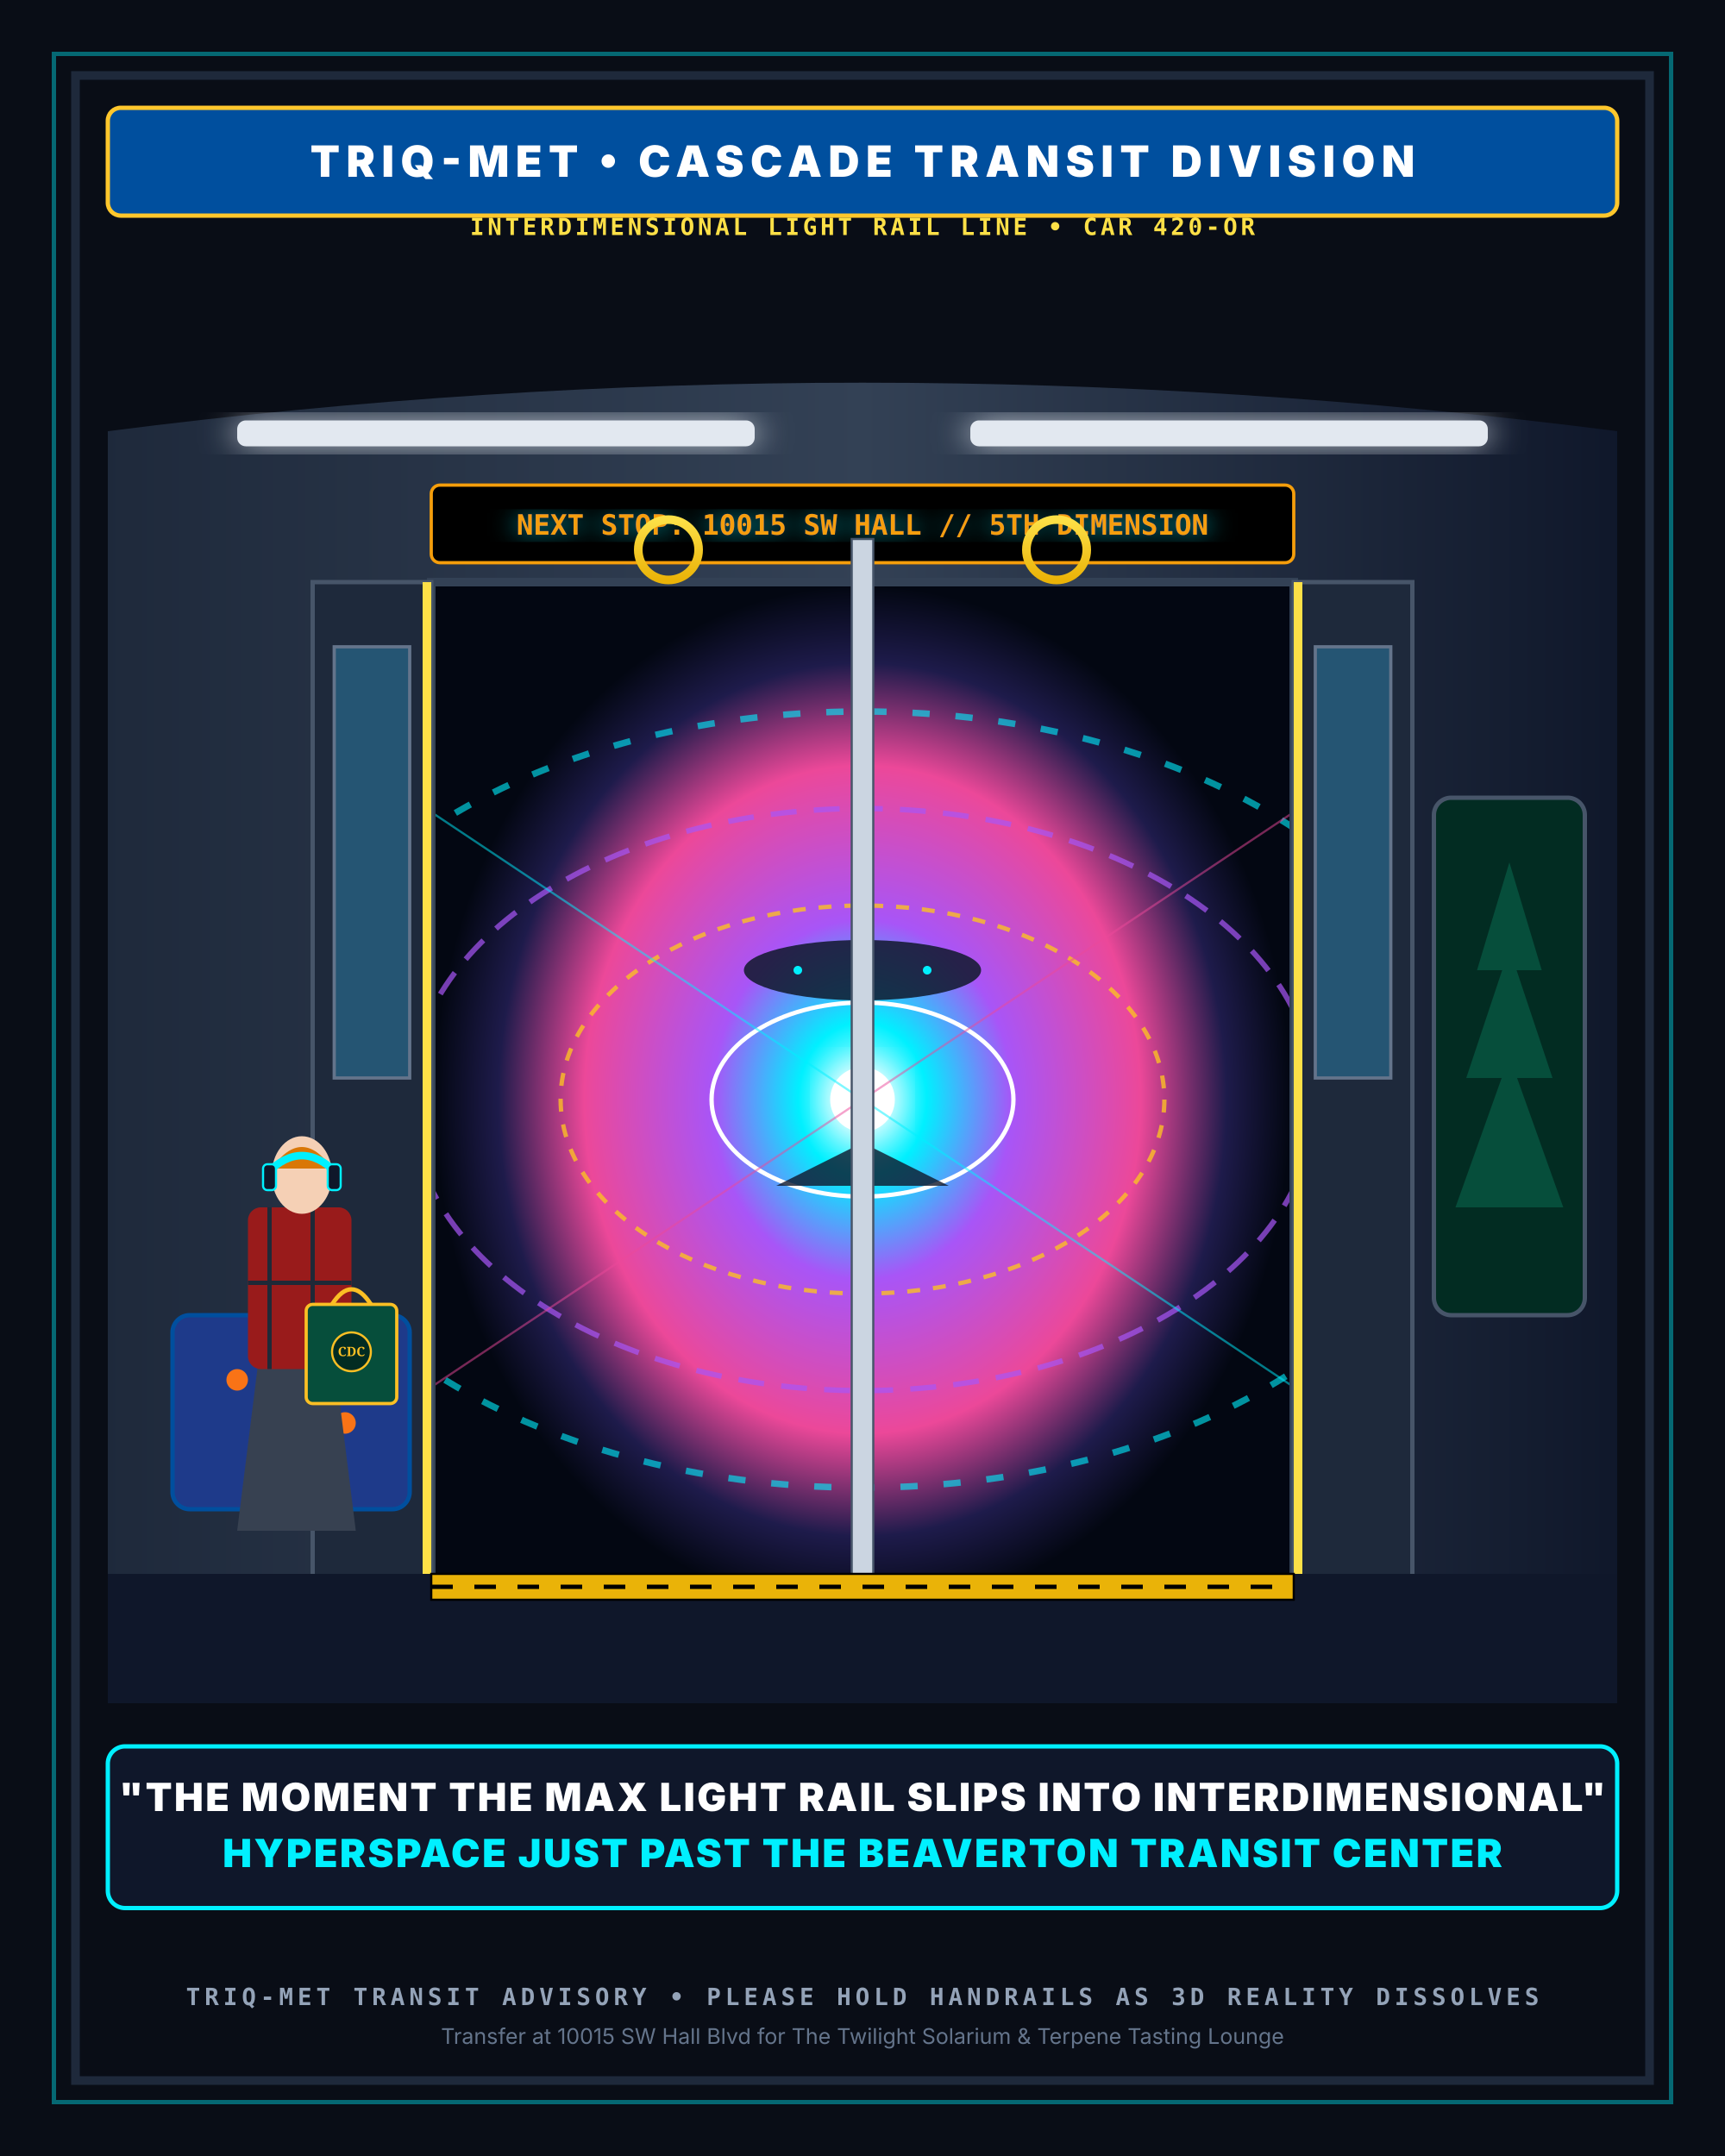
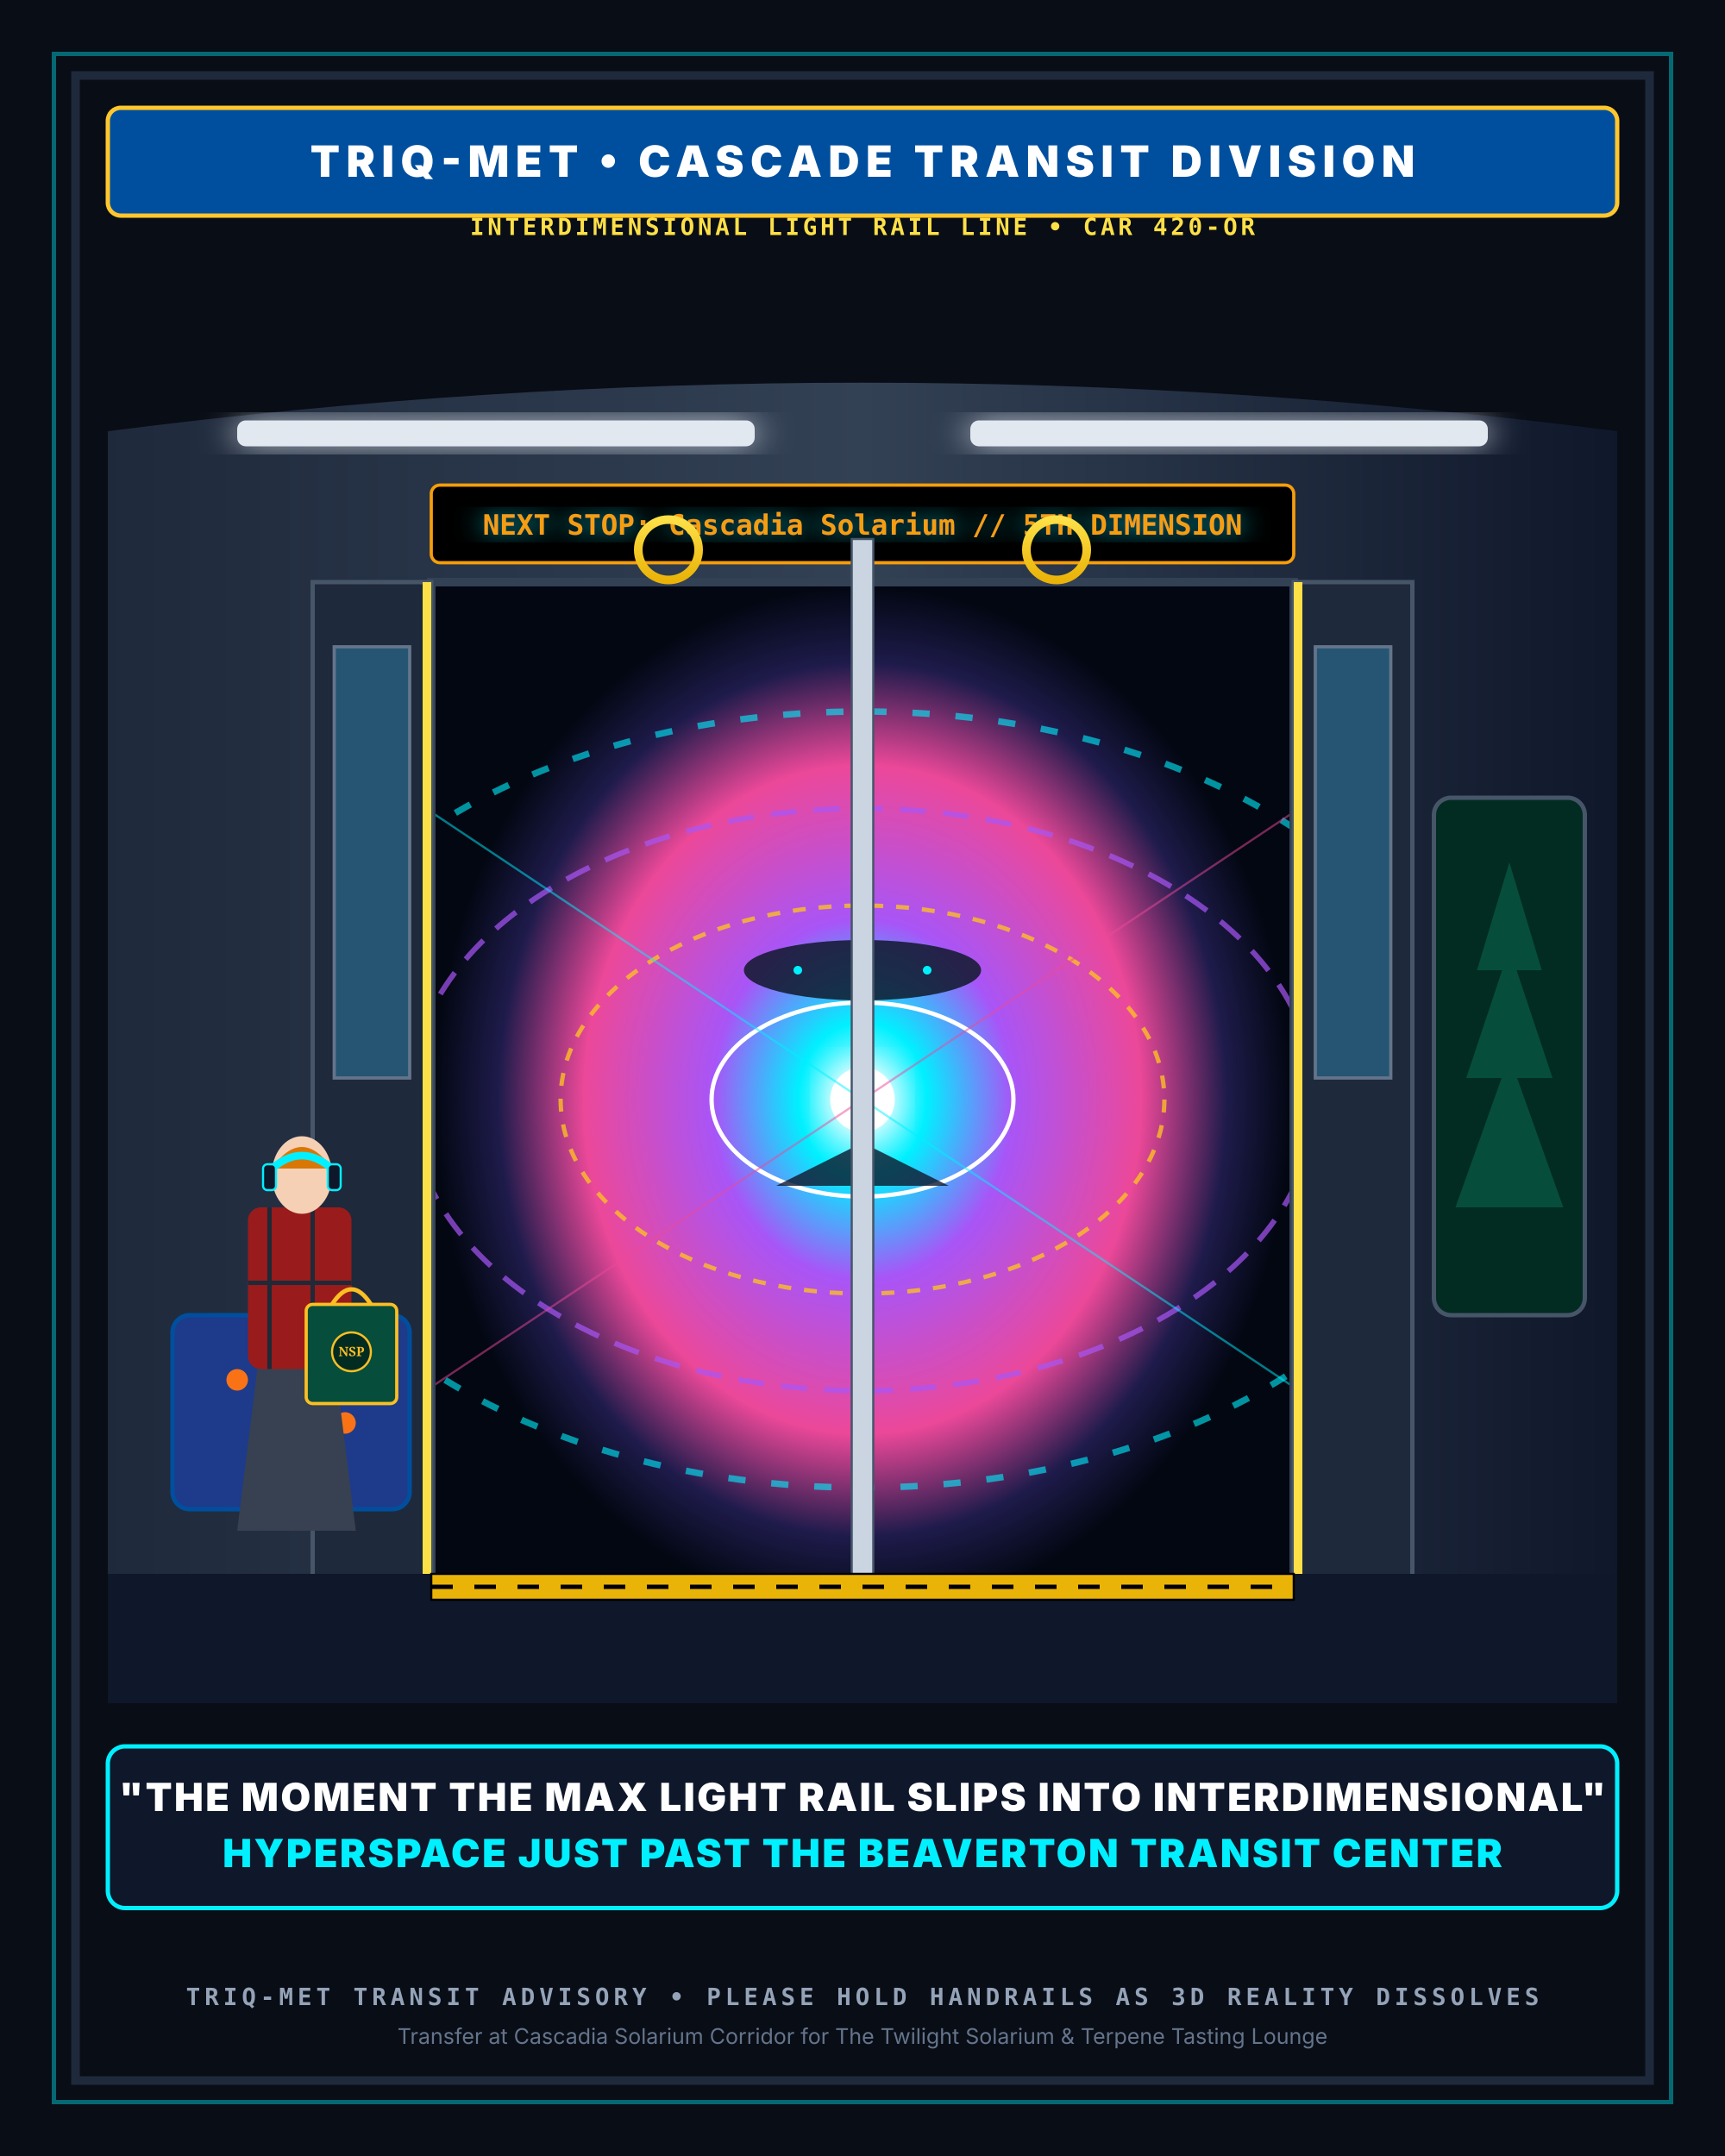
<svg xmlns="http://www.w3.org/2000/svg" viewBox="0 0 800 1000" width="100%" height="100%">
  <defs>
    <radialGradient id="wormholePortal" cx="50%" cy="50%" r="50%">
      <stop offset="0%" stop-color="#ffffff" />
      <stop offset="15%" stop-color="#00f0ff" />
      <stop offset="35%" stop-color="#a855f7" />
      <stop offset="65%" stop-color="#ec4899" />
      <stop offset="85%" stop-color="#1e1b4b" />
      <stop offset="100%" stop-color="#030712" />
    </radialGradient>
    <linearGradient id="metalWall" x1="0%" y1="0%" x2="100%" y2="0%">
      <stop offset="0%" stop-color="#1e293b" />
      <stop offset="50%" stop-color="#334155" />
      <stop offset="100%" stop-color="#0f172a" />
    </linearGradient>
    <linearGradient id="trimetYellow" x1="0%" y1="0%" x2="0%" y2="100%">
      <stop offset="0%" stop-color="#fde047" />
      <stop offset="100%" stop-color="#eab308" />
    </linearGradient>
    <filter id="neonGlow" x="-20%" y="-20%" width="140%" height="140%">
      <feDropShadow dx="0" dy="0" stdDeviation="6" flood-color="#00f0ff" flood-opacity="0.9" />
    </filter>
    <filter id="portalBloom" x="-30%" y="-30%" width="160%" height="160%">
      <feGaussianBlur stdDeviation="8" result="blur" />
      <feMerge>
        <feMergeNode in="blur" />
        <feMergeNode in="SourceGraphic" />
      </feMerge>
    </filter>
  </defs>
  <rect width="800" height="1000" fill="#090d16" />
  <rect x="25" y="25" width="750" height="950" fill="none" stroke="#00f0ff" stroke-width="2" opacity="0.4" />
  <rect x="35" y="35" width="730" height="930" fill="none" stroke="#1e293b" stroke-width="4" />
  <g transform="translate(400, 85)" text-anchor="middle">
    <rect x="-350" y="-35" width="700" height="50" fill="#004f9e" rx="6" stroke="#ffc72c" stroke-width="2" />
    <text font-family="'Inter', 'Helvetica', sans-serif" font-weight="900" font-size="20" fill="#ffffff" letter-spacing="3" y="-3">
      TRIQ-MET • CASCADE TRANSIT DIVISION
    </text>
    <text font-family="'JetBrains Mono', monospace" font-size="11" font-weight="bold" fill="#fde047" letter-spacing="1.5" y="24">
      INTERDIMENSIONAL LIGHT RAIL LINE • CAR 420-OR
    </text>
  </g>
  <g transform="translate(50, 140)">
    <path d="M 0 60 Q 350 15 700 60 L 700 650 L 0 650 Z" fill="url(#metalWall)" />
    <rect x="60" y="55" width="240" height="12" fill="#e2e8f0" rx="4" filter="url(#portalBloom)" />
    <rect x="400" y="55" width="240" height="12" fill="#e2e8f0" rx="4" filter="url(#portalBloom)" />
    <rect x="150" y="85" width="400" height="36" fill="#000000" stroke="#f59e0b" stroke-width="1.5" rx="4" />
    <text font-family="'JetBrains Mono', monospace" font-size="13" font-weight="bold" fill="#f59e0b" x="350" y="108" text-anchor="middle" filter="url(#neonGlow)">
-       NEXT STOP: 10015 SW HALL // 5TH DIMENSION
+       NEXT STOP: Cascadia Solarium // 5TH DIMENSION
    </text>
    <rect x="150" y="130" width="400" height="480" fill="#000000" stroke="#334155" stroke-width="4" />
    <g clip-path="url(#doorClip)">
      <clipPath id="doorClip">
        <rect x="152" y="132" width="396" height="476" />
      </clipPath>
      <rect x="152" y="132" width="396" height="476" fill="url(#wormholePortal)" />
      <g transform="translate(350, 370)">
        <ellipse cx="0" cy="0" rx="280" ry="180" fill="none" stroke="#00f0ff" stroke-width="3" stroke-dasharray="8,12" opacity="0.6" />
        <ellipse cx="0" cy="0" rx="210" ry="135" fill="none" stroke="#a855f7" stroke-width="2.5" stroke-dasharray="12,8" opacity="0.7" />
        <ellipse cx="0" cy="0" rx="140" ry="90" fill="none" stroke="#fbbf24" stroke-width="2" stroke-dasharray="6,6" opacity="0.8" />
        <ellipse cx="0" cy="0" rx="70" ry="45" fill="none" stroke="#ffffff" stroke-width="2" />
        <circle cx="0" cy="0" r="15" fill="#ffffff" filter="url(#portalBloom)" />
        <line x1="-300" y1="-200" x2="300" y2="200" stroke="#00f0ff" stroke-width="1" opacity="0.5" />
        <line x1="-300" y1="200" x2="300" y2="-200" stroke="#ec4899" stroke-width="1" opacity="0.5" />
        <line x1="0" y1="-200" x2="0" y2="200" stroke="#fde047" stroke-width="1" opacity="0.6" />
        <polygon points="-40,40 0,20 40,40" fill="#0f172a" opacity="0.8" />
        <ellipse cx="0" cy="-60" rx="55" ry="14" fill="#0f172a" opacity="0.85" />
        <circle cx="-30" cy="-60" r="2" fill="#00f0ff" />
        <circle cx="0" cy="-58" r="3" fill="#fde047" />
        <circle cx="30" cy="-60" r="2" fill="#00f0ff" />
      </g>
    </g>
    <rect x="95" y="130" width="55" height="480" fill="#1e293b" stroke="#475569" stroke-width="2" />
    <rect x="105" y="160" width="35" height="200" fill="#38bdf8" fill-opacity="0.3" stroke="#64748b" stroke-width="1.5" />
    <line x1="148" y1="130" x2="148" y2="610" stroke="#fde047" stroke-width="4" />
    <rect x="550" y="130" width="55" height="480" fill="#1e293b" stroke="#475569" stroke-width="2" />
    <rect x="560" y="160" width="35" height="200" fill="#38bdf8" fill-opacity="0.3" stroke="#64748b" stroke-width="1.5" />
    <line x1="552" y1="130" x2="552" y2="610" stroke="#fde047" stroke-width="4" />
    <rect x="345" y="110" width="10" height="500" fill="#cbd5e1" stroke="#475569" stroke-width="1" />
    <g fill="none" stroke="url(#trimetYellow)" stroke-width="4">
      <circle cx="260" cy="115" r="14" />
      <line x1="260" y1="70" x2="260" y2="101" />
      <circle cx="440" cy="115" r="14" />
      <line x1="440" y1="70" x2="440" y2="101" />
    </g>
    <rect x="0" y="590" width="700" height="60" fill="#0f172a" />
    <rect x="150" y="590" width="400" height="12" fill="#eab308" stroke="#000000" stroke-width="1" />
    <line x1="150" y1="596" x2="550" y2="596" stroke="#000000" stroke-width="2" stroke-dasharray="10,10" />
    <g transform="translate(30, 390)">
      <rect x="0" y="80" width="110" height="90" rx="8" fill="#1e3a8a" stroke="#004f9e" stroke-width="2" />
      <circle cx="30" cy="110" r="5" fill="#f97316" />
      <circle cx="80" cy="130" r="5" fill="#f97316" />
      <circle cx="50" cy="150" r="5" fill="#f97316" />
      <path d="M 40 100 L 75 100 L 85 180 L 30 180 Z" fill="#374151" />
      <rect x="35" y="30" width="48" height="75" rx="6" fill="#991b1b" />
      <line x1="45" y1="30" x2="45" y2="105" stroke="#1f2937" stroke-width="2" />
      <line x1="65" y1="30" x2="65" y2="105" stroke="#1f2937" stroke-width="2" />
      <line x1="35" y1="65" x2="83" y2="65" stroke="#1f2937" stroke-width="2" />
      <ellipse cx="60" cy="15" rx="14" ry="18" fill="#f5d0b5" />
      <path d="M 46 12 Q 60 -8 74 12 Z" fill="#d97706" />
      <path d="M 44 14 Q 60 -2 76 14" fill="none" stroke="#00f0ff" stroke-width="3.5" />
      <rect x="42" y="10" width="6" height="12" rx="2" fill="#0f172a" stroke="#00f0ff" stroke-width="1" />
      <rect x="72" y="10" width="6" height="12" rx="2" fill="#0f172a" stroke="#00f0ff" stroke-width="1" />
      <g transform="translate(62, 75)">
        <rect x="0" y="0" width="42" height="46" rx="3" fill="#064e3b" stroke="#fbbf24" stroke-width="1.5" />
        <path d="M 12 0 Q 21 -14 30 0" fill="none" stroke="#fbbf24" stroke-width="2" />
        <circle cx="21" cy="22" r="9" fill="#022c22" stroke="#fbbf24" stroke-width="1" />
-         <text font-family="'Cinzel', serif" font-size="6" font-weight="bold" fill="#fbbf24" x="21" y="24" text-anchor="middle">CDC</text>
+         <text font-family="'Cinzel', serif" font-size="6" font-weight="bold" fill="#fbbf24" x="21" y="24" text-anchor="middle">NSP</text>
      </g>
    </g>
    <g transform="translate(615, 230)">
      <rect x="0" y="0" width="70" height="240" rx="8" fill="#022c22" stroke="#475569" stroke-width="2" />
      <polygon points="35,30 20,80 50,80" fill="#064e3b" />
      <polygon points="35,70 15,130 55,130" fill="#064e3b" />
      <polygon points="35,120 10,190 60,190" fill="#064e3b" />
    </g>
  </g>
  <g transform="translate(400, 830)" text-anchor="middle">
    <rect x="-350" y="-20" width="700" height="75" fill="#0f172a" stroke="#00f0ff" stroke-width="2" rx="8" />
    <text font-family="'Inter', sans-serif" font-weight="900" font-size="18" fill="#ffffff" letter-spacing="1" y="10">
      "THE MOMENT THE MAX LIGHT RAIL SLIPS INTO INTERDIMENSIONAL"
    </text>
    <text font-family="'Inter', sans-serif" font-weight="900" font-size="18" fill="#00f0ff" letter-spacing="1" y="36">
      HYPERSPACE JUST PAST THE BEAVERTON TRANSIT CENTER
    </text>
  </g>
  <g transform="translate(400, 930)" text-anchor="middle">
    <text font-family="'JetBrains Mono', monospace" font-size="11" font-weight="bold" fill="#94a3b8" letter-spacing="2">
      TRIQ-MET TRANSIT ADVISORY • PLEASE HOLD HANDRAILS AS 3D REALITY DISSOLVES
    </text>
    <text font-family="'Inter', sans-serif" font-size="10" fill="#64748b" y="18">
-       Transfer at 10015 SW Hall Blvd for The Twilight Solarium &amp; Terpene Tasting Lounge
+       Transfer at Cascadia Solarium Corridor for The Twilight Solarium &amp; Terpene Tasting Lounge
    </text>
  </g>
</svg>
